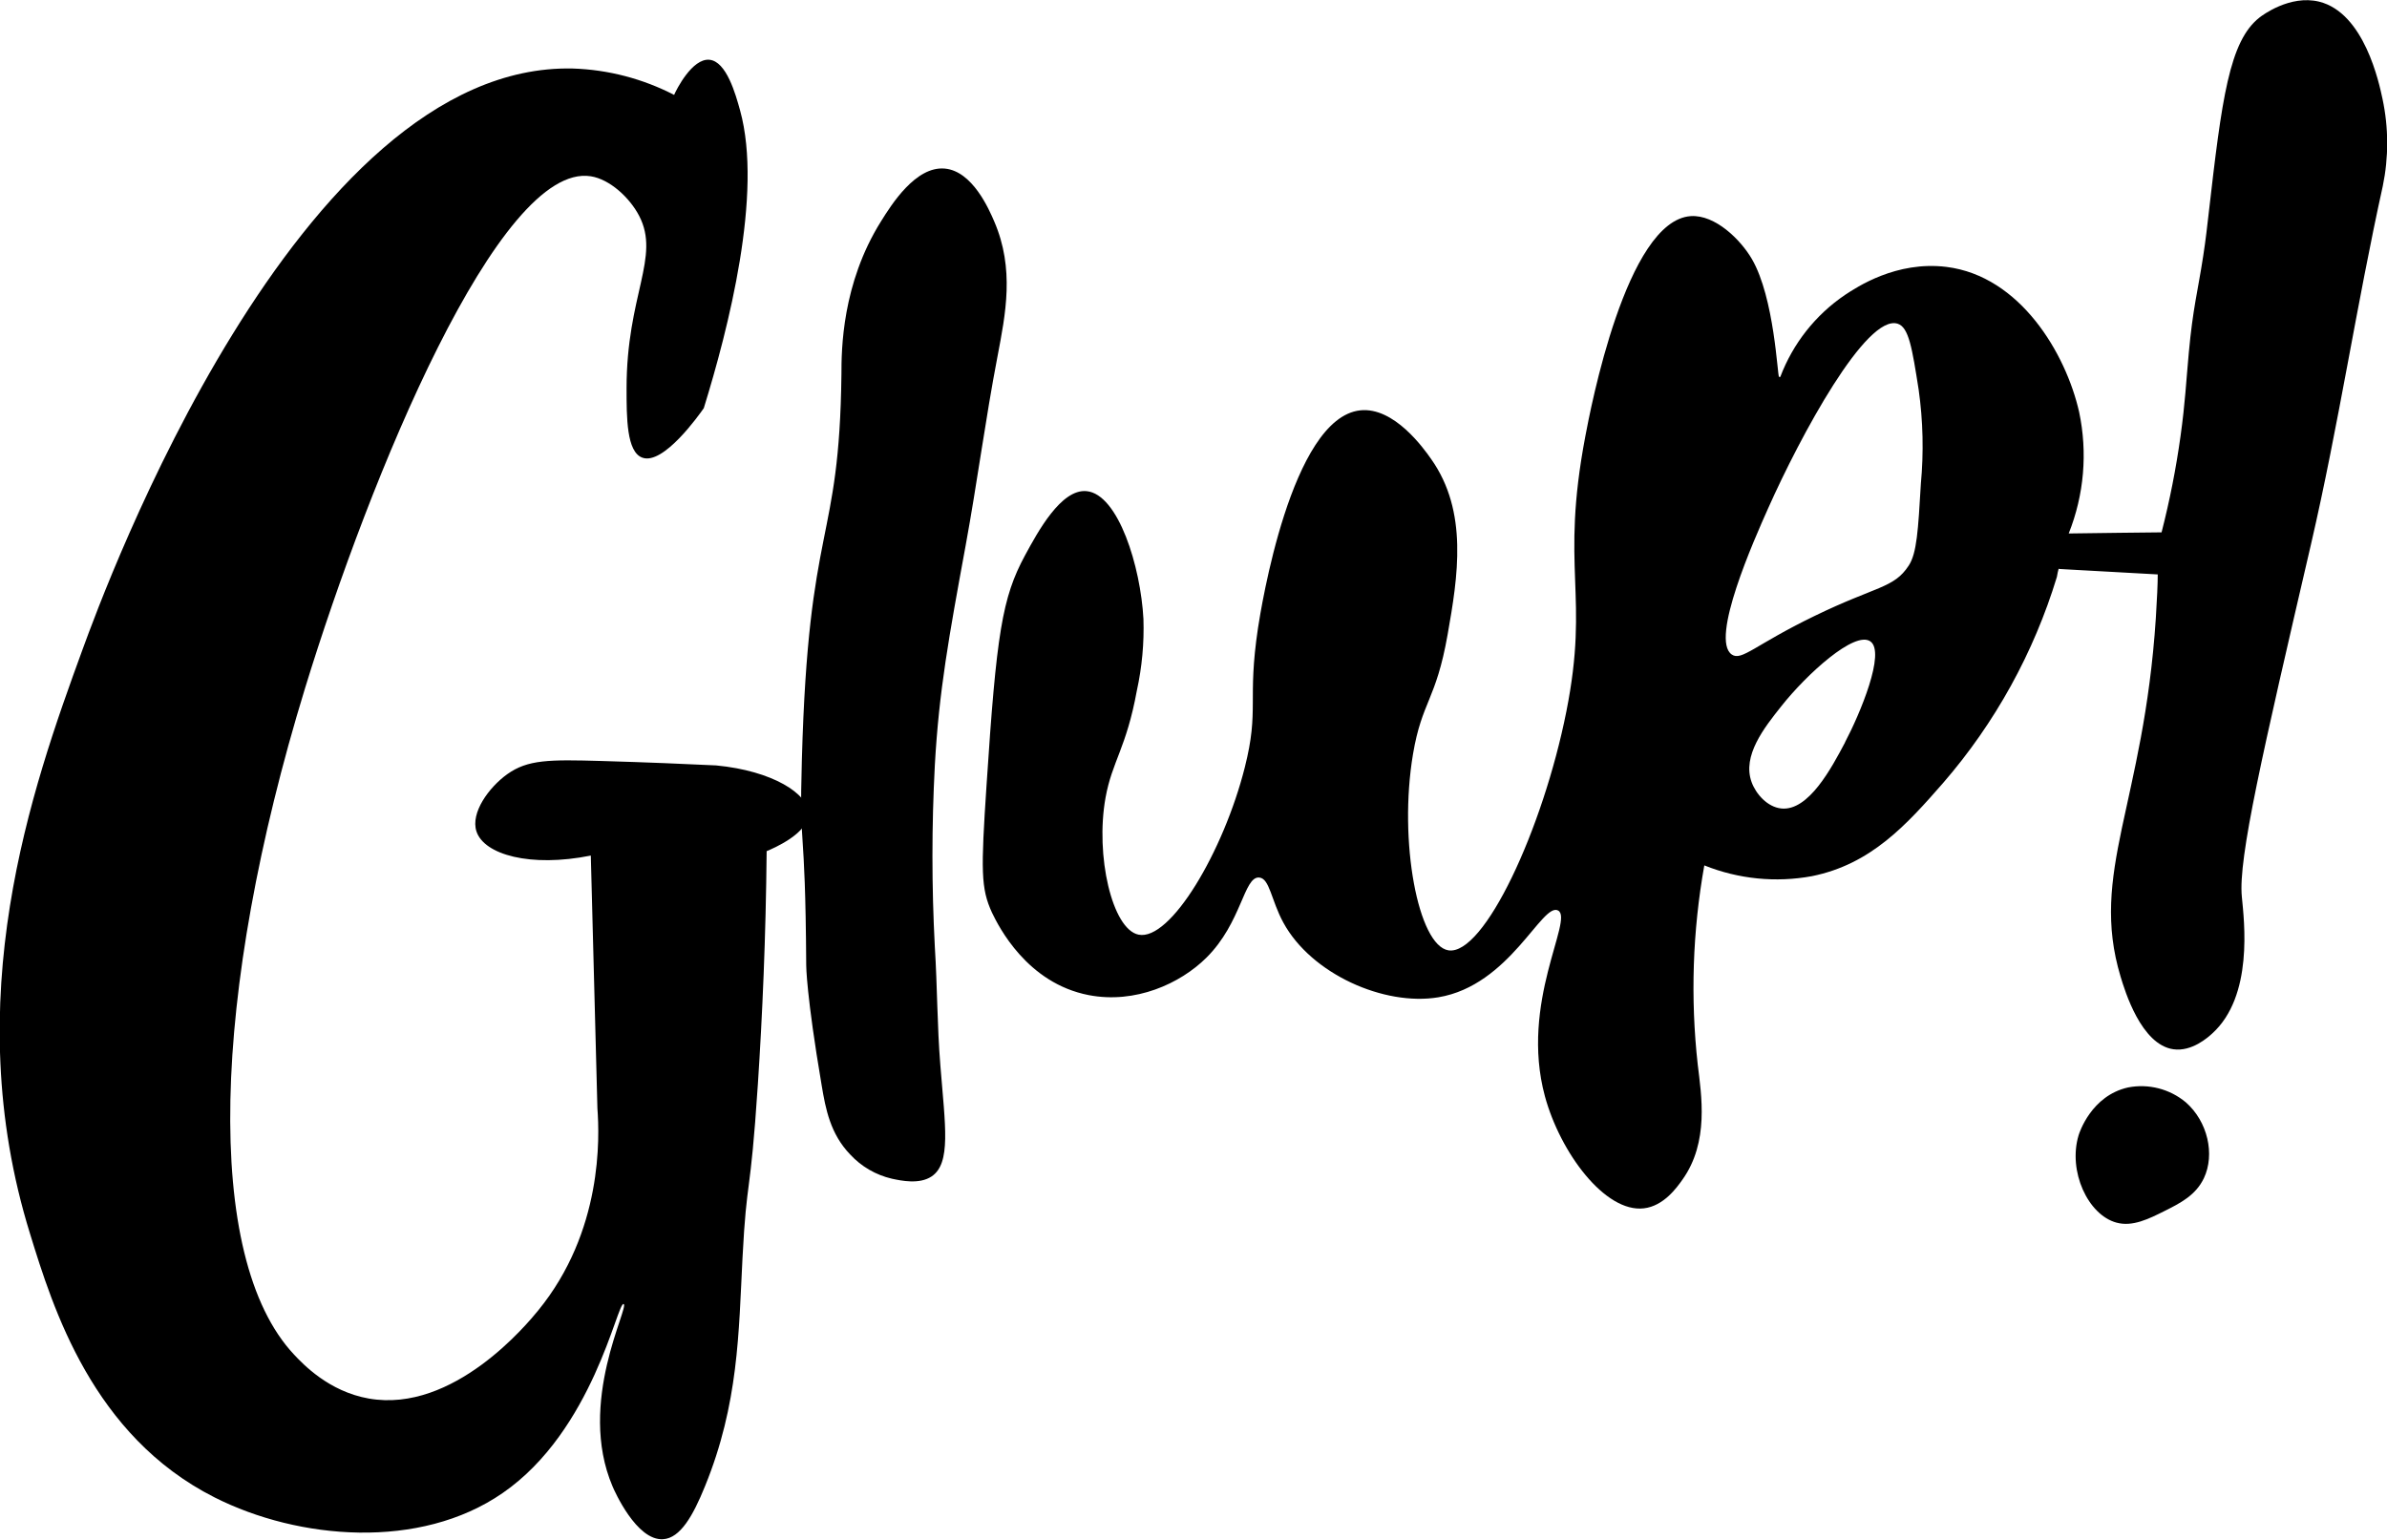
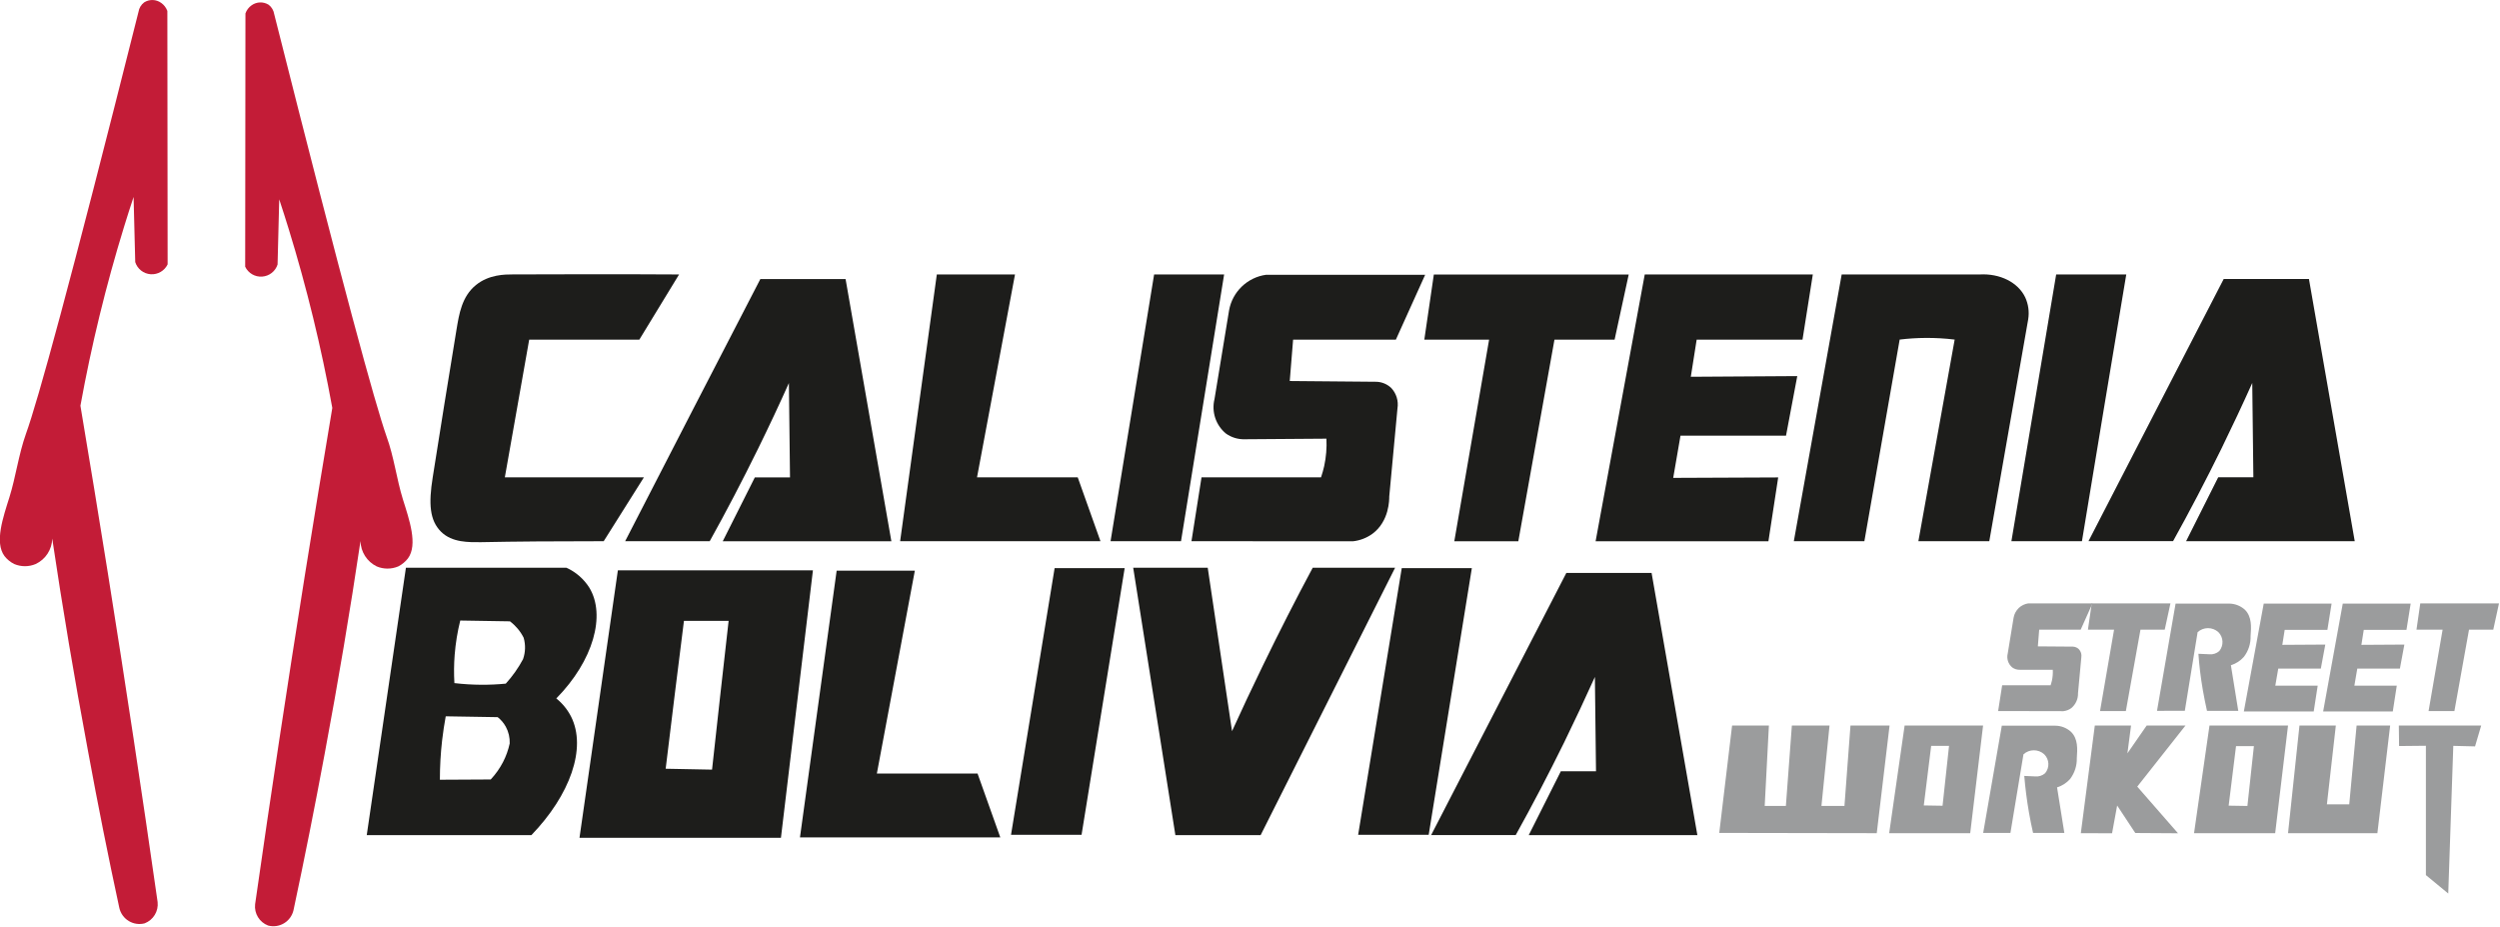
- <svg xmlns="http://www.w3.org/2000/svg" viewBox="0 0 361.92 233.4">
+ <svg xmlns="http://www.w3.org/2000/svg" viewBox="0 0 559.36 207.31">
  <g id="Capa_2" data-name="Capa 2">
    <g id="Capa_1-2" data-name="Capa 1">
-       <path d="M95,58.89c0,4.42,0,9.63,2.38,10.5,3.19,1.2,8.64-6.51,9.33-7.5,3.71-12,9-32.52,5.5-45.16-.67-2.42-2.06-7.44-4.66-7.67s-5,4.53-5.34,5.33a36,36,0,0,0-15.33-4c-41.8-1-71.1,79.16-74.33,88-7.79,21.3-19,53.18-8,88.67,3.46,11.23,9.46,30.64,28,40,12.74,6.43,31.13,8,43.66-.67,13.73-9.46,17.38-29,18.34-28.66s-7.12,14.92-1.67,27.66c.25.6,3.62,8.27,7.67,8,2.6-.17,4.53-3.56,6.33-8C112,212.87,112,202,112.58,190.73c.66-12.76,1.15-8.4,2.33-26.34.68-10.37,1.21-22.22,1.33-35.33,1-.41,6.31-2.68,6.34-5.67s-5.4-6.51-14-7.33c-4.56-.22-10.44-.47-17.34-.67-8-.23-11.22-.22-14.33,2-2.79,2-5.59,5.86-4.67,8.67,1.15,3.53,8.16,5.51,17.34,3.67q.49,19.17,1,38.33c.32,4.35.84,18.64-9,30.67-1.55,1.89-12.78,15.6-25.67,13.33-6.08-1.07-10-5.25-11.33-6.67-13.75-14.65-12.53-54.67,1.66-101,9.88-32.23,29.45-79.85,43.34-77.66,2.88.45,5.9,3.25,7.33,6C100.17,39,95,44.74,95,58.89Z" />
-       <path d="M128.91,175.06a12.42,12.42,0,0,0,6.33,3.67c1.41.3,4.14.89,6-.34,3-2,2.07-7.65,1.34-16.83-.49-6-.46-12-.84-18a262.08,262.08,0,0,1,0-27.5c.63-11.3,2.13-19.49,4.67-33.33,1.75-9.53,3-19.15,4.83-28.67,1.23-6.47,2.62-13.27-.5-20.5-.77-1.79-3.29-7.63-7.5-8-4.41-.39-8.09,5.48-9.66,8-5.94,9.48-6,19.5-6,23.17-.31,26.23-5,21.79-6,58.5-.43,14.68.52,8.1.66,31.16,0,0,0,4.4,2.34,18.17C125.18,168.16,125.9,171.94,128.91,175.06Z" />
-       <path d="M361.24,15c-.5-2.36-2.75-13.06-9.62-14.75-4.42-1.08-8.63,2.09-9,2.38C338,6.21,336.87,15,334.87,32.47c-.22,1.86-.4,3.65-.82,6.37-.82,5.35-1.56,7.86-2.18,14.63-.42,4.54-.54,7.51-1.25,12.63a131.75,131.75,0,0,1-2.88,14.62l-6.44.07-7.64.1a31.88,31.88,0,0,0,1.58-18.42c-2-8.84-8.92-20.61-20.12-22-7.61-.94-13.61,3.08-15.38,4.25a26.23,26.23,0,0,0-9.81,12.43l-.19,0c-.24-.07-.69-12-4.12-17.88-1.71-2.93-5.55-6.73-9.25-6.5-9.8.63-15.23,29.32-16,33.38-3.85,20.33.68,23.87-2.88,41.75S225,144.92,219.62,144.1c-4.6-.71-7.6-16.56-5.38-29.75,1.36-8.07,3.48-8.09,5.25-18.13,1.56-8.81,3.15-18.64-2.5-26.62-1.1-1.57-5.61-7.93-10.75-7.38-10.49,1.14-15.07,30.19-15.5,33-1.66,11.06.23,12.31-2,21.13-3.22,12.77-11.29,26.38-16.12,25.37-4-.83-6.57-12-5-20.75,1-5.56,3.15-7.5,4.75-16.25a44.06,44.06,0,0,0,1-10.87c-.42-7.91-3.8-18.92-8.63-19.38-3.86-.36-7.4,6.19-9.33,9.75-3.46,6.4-4.32,11.81-5.83,34.84-.86,13-.87,15.63.83,19.33,1,2.08,5.3,10.69,14.67,12.5,7.06,1.36,13.87-1.74,17.83-5.67,5.37-5.32,5.67-12.33,8-12.16,1.6.11,1.82,3.44,3.67,6.83,4.24,7.8,15.3,12.7,23.5,11.33,10.87-1.8,15.74-14.46,18.16-13.16s-5.85,13.94-2,28.16c2.32,8.56,9.13,17.69,15,17,3-.34,5-3.14,5.84-4.33,4.1-5.73,2.88-12.86,2.33-17.5a105.5,105.5,0,0,1,1-30.17,29.48,29.48,0,0,0,16.33,1.63c8.95-1.81,14.32-7.77,19.88-14.13a85.89,85.89,0,0,0,17.25-31.25,10.82,10.82,0,0,1,.29-1.33s0,0,0,.13l15,.83c0,1.43-.11,3.76-.29,6.62-1.84,28.17-10.1,38.61-5.34,54.38.65,2.15,3.11,10.3,8,11,2.81.4,5.26-1.82,5.88-2.38,6.28-5.68,4.86-17,4.5-20.75-.57-5.81,3.12-21.71,10.5-53.5,4.17-18,6.89-36.24,10.87-54.25A32.11,32.11,0,0,0,361.24,15Zm-81.5,97.59c-2,3.77-5.5,10.43-9.66,10-2.1-.22-3.84-2.18-4.5-4-1.46-4,1.93-8.27,4.5-11.5,3.88-4.9,11.13-11.48,13.5-9.84S282,108.28,279.74,112.56Zm11.5-39.17c-.41,7-.61,10.46-1.83,12.33-2.26,3.47-4.85,3.06-14.33,7.67-9,4.36-11,6.85-12.5,5.83-3.36-2.29,3.4-17.45,5.5-22.16,4.9-11,14.91-29.55,19.66-28,1.68.55,2.18,3.7,3.17,10A61.31,61.31,0,0,1,291.24,73.39Z" />
-       <path d="M315.16,172.14c.11-.36,1.91-6,7.5-7.25a10.52,10.52,0,0,1,8.75,2.25c3.33,2.91,4.45,7.9,2.75,11.5-1.24,2.62-3.64,3.82-6,5s-4.82,2.41-7.25,1.75C316.58,184.22,313.52,177.59,315.16,172.14Z" />
-       <path d="M58.66,46.58A4,4,0,0,1,59,46.2c.64-.63,1.82-1.3,2.68-1,1.17.41,1.39,2.51,1.12,3.87-.18,1-.86,2.8-2.06,2.88-1,.07-2.34-1.23-2.62-3.25" />
+       <path d="M26.71,203.15Q23,186,19.69,168q-4.55-24.33-8-47.5A6.44,6.44,0,0,1,8,126.19a6.17,6.17,0,0,1-4.83,0A6.29,6.29,0,0,1,1,124.41c-2.27-3.07-.29-8.7,1.12-13.2s2.05-9.54,3.68-14.12C8.5,89.6,15.42,64.55,31,2.65A3.27,3.27,0,0,1,32.27.53a3.4,3.4,0,0,1,3.81.12,3.75,3.75,0,0,1,1.38,1.81l.06,56.69a3.91,3.91,0,0,1-7.25-.5L29.9,44.07q-1.09,3.28-2.13,6.66A346.25,346.25,0,0,0,18,90.78q3.12,18.56,6.13,37.37,5.94,37.22,11.15,73.68a4.57,4.57,0,0,1-2.9,4.76A4.62,4.62,0,0,1,26.71,203.15Z" fill="#c31c37" />
+       <path d="M65.69,203.68q3.66-17.16,7-35.12,4.55-24.31,8-47.5a6.47,6.47,0,0,0,3.63,5.67,6.22,6.22,0,0,0,4.83,0,6.39,6.39,0,0,0,2.16-1.79c2.27-3.07.29-8.7-1.12-13.19-1.44-4.65-2-9.55-3.68-14.13C83.9,90.13,77,65.08,61.38,3.18a3.29,3.29,0,0,0-1.25-2.12,3.44,3.44,0,0,0-3.81.12A3.72,3.72,0,0,0,54.94,3l-.06,56.68a3.91,3.91,0,0,0,7.25-.5L62.5,44.6q1.09,3.3,2.13,6.67a346.1,346.1,0,0,1,9.75,40q-3.12,18.57-6.13,37.37-5.94,37.23-11.15,73.69a4.55,4.55,0,0,0,2.9,4.75A4.62,4.62,0,0,0,65.69,203.68Z" fill="#c31c37" />
+       <g id="NOMBRE">
+         <path d="M152,61.41,143.1,76H118.45Q115.71,91.4,113,106.8h31.13q-4.52,7.14-9,14.29c-10.85,0-19.6.06-27.54.22-2.61,0-6.4.14-8.9-2.37s-2.79-6.18-1.83-12.16c2.63-16.38,2.55-16.27,5.33-33.09.57-3.39,1.17-7.35,4.35-9.92,2.92-2.37,6.54-2.37,8.2-2.37C122.89,61.4,135.77,61.3,152,61.41Z" fill="#1d1d1b" />
+         <path d="M170.19,62.44h19.08q5.13,29.34,10.25,58.67l-37.75,0q3.6-7.15,7.19-14.3l7.87,0q-.12-10.55-.25-21.1-3.21,7.17-6.87,14.63-5.37,10.91-10.85,20.75H139.93Q155,91.77,170.19,62.44Z" fill="#1d1d1b" />
+         <path d="M209.69,61.41h17.5q-4.26,22.7-8.5,45.39h22.54q2.55,7.15,5.09,14.29l-44.84,0Q205.59,91.24,209.69,61.41Z" fill="#1d1d1b" />
+         <path d="M258.33,61.41H274q-4.83,29.85-9.65,59.68H248.58Z" fill="#1d1d1b" />
+         <path d="M266.69,121.09l2.25-14.29h26.75a25.71,25.71,0,0,0,.71-2.52,23.49,23.49,0,0,0,.5-6.13l-18.25.13A6.92,6.92,0,0,1,274.4,97a7.63,7.63,0,0,1-2.55-7.73q1.63-9.89,3.25-19.79a9.78,9.78,0,0,1,8.3-8H319L312.44,76h-23l-.75,9.25,19.46.17a5.09,5.09,0,0,1,3.25,1.38,5.4,5.4,0,0,1,1.4,4.58q-.93,9.87-1.84,19.73c0,.57.06,5.48-3.75,8.31a9.12,9.12,0,0,1-4.38,1.69Z" fill="#1d1d1b" />
+         <path d="M333.31,76h-14.5l2.13-14.57h43.62Q363,68.7,361.4,76H347.94q-4.05,22.56-8.09,45.11H325.52Q329.42,98.53,333.31,76Z" fill="#1d1d1b" />
+         <path d="M368.15,61.41h37.62L403.46,76H379.77l-1.31,8.3,23.83-.15-2.52,13.33H376.15c-.55,3.15-1.09,6.29-1.63,9.44l23.5-.1-2.19,14.29H357.15Q362.64,91.26,368.15,61.41Z" fill="#1d1d1b" />
+         <path d="M445.27,121.09H429.4q4.05-22.56,8.12-45.11a50.94,50.94,0,0,0-6.5-.37,50.27,50.27,0,0,0-5.81.37q-3.94,22.56-7.9,45.11H401.52l10.71-59.68H443.1c4.56-.26,8.6,1.76,10.21,5.12a8.49,8.49,0,0,1,.67,4.91Q449.63,96.26,445.27,121.09Z" fill="#1d1d1b" />
+         <path d="M460.24,61.41h15.69q-5,29.85-9.92,59.68H450.22Z" fill="#1d1d1b" />
+         <path d="M497.74,62.42h19.08q5.13,29.34,10.25,58.67l-37.75,0q3.6-7.16,7.19-14.3l7.87,0q-.12-10.55-.25-21.1-3.22,7.17-6.87,14.63-5.37,10.91-10.85,20.75H467.48Q482.6,91.75,497.74,62.42Z" fill="#1d1d1b" />
+         <path d="M236.06,127.11h15.68q-4.81,29.83-9.65,59.67H226.3Q231.18,156.95,236.06,127.11Z" fill="#1d1d1b" />
+         <path d="M313.76,127.11h15.69l-9.66,59.67H304Q308.88,156.95,313.76,127.11Z" fill="#1d1d1b" />
+         <path d="M350.6,128.19h19.08q5.13,29.34,10.25,58.67l-37.75,0q3.6-7.16,7.19-14.3l7.87,0q-.12-10.55-.25-21.1-3.23,7.17-6.87,14.63-5.37,10.91-10.85,20.75H320.34Q335.46,157.51,350.6,128.19Z" fill="#1d1d1b" />
+         <path d="M187.27,127.69h17.5q-4.25,22.69-8.5,45.39h22.54l5.09,14.28-44.84,0Q183.17,157.52,187.27,127.69Z" fill="#1d1d1b" />
+         <path d="M282.17,186.86H263.09q-4.72-29.93-9.44-59.83h16.68q2.73,18.27,5.44,36.56,3.28-7.22,6.88-14.63,5.53-11.4,11.18-21.93h18.44Q297.23,156.94,282.17,186.86Z" fill="#1d1d1b" />
+         <path d="M138.3,127.61q-4.29,29.92-8.59,59.84H174.8q3.58-29.92,7.16-59.84Zm21.08,44.59L149,172q2-16.54,4.09-33.08h10Q161.2,155.57,159.38,172.2Z" fill="#1d1d1b" />
+         <path d="M124.52,156.27c8.34-8.49,11.11-18.64,7.4-24.77a11.86,11.86,0,0,0-5.15-4.48H90.86q-4.39,29.92-8.77,59.84h36.85c8.68-9,12.41-19.47,8.9-26.5A12.56,12.56,0,0,0,124.52,156.27Zm-10.43,10.07a17.14,17.14,0,0,1-1.5,4.18,17.62,17.62,0,0,1-2.75,3.88l-11.38.06a78,78,0,0,1,.5-8.81c.22-1.9.5-3.69.81-5.38l11.63.19a7,7,0,0,1,1.81,2.13A7.25,7.25,0,0,1,114.09,166.34Zm3-18.88a27.37,27.37,0,0,1-3.88,5.5,54.6,54.6,0,0,1-5.5.25,53.79,53.79,0,0,1-6-.37,46.53,46.53,0,0,1,.06-6.32,47,47,0,0,1,1.25-7.68l11.13.18a10.93,10.93,0,0,1,1.75,1.67,10.41,10.41,0,0,1,1.31,2,7.84,7.84,0,0,1-.12,4.75Z" fill="#1d1d1b" />
+       </g>
+       <g id="SWO">
+         <path d="M447.25,159.09l.9-5.76H459a10.07,10.07,0,0,0,.28-1,9,9,0,0,0,.2-2.47l-7.37,0a2.75,2.75,0,0,1-1.71-.53,3.08,3.08,0,0,1-1-3.12c.44-2.66.88-5.33,1.31-8a4,4,0,0,1,1.17-2.19A4,4,0,0,1,454,135h14.37l-2.64,5.88h-9.29l-.3,3.74,7.86.06a2.05,2.05,0,0,1,1.31.56,2.15,2.15,0,0,1,.56,1.85c-.24,2.66-.49,5.31-.74,8a4.17,4.17,0,0,1-1.51,3.35,3.64,3.64,0,0,1-1.77.68Z" fill="#9b9c9d" />
+         <path d="M473.2,140.88h-5.85c.28-2,.57-3.92.85-5.88h17.62c-.43,2-.85,3.92-1.28,5.88h-5.43l-3.27,18.21h-5.78Q471.62,150,473.2,140.88Z" fill="#9b9c9d" />
+         <path d="M506.7,135.05h15.19c-.31,2-.63,3.92-.94,5.88h-9.56l-.53,3.35,9.62-.06-1,5.38h-9.53l-.66,3.81,9.49,0c-.3,1.93-.59,3.85-.89,5.77H502.25Z" fill="#9b9c9d" />
+         <path d="M524.39,135.05h15.2q-.48,2.94-.94,5.88h-9.56l-.53,3.35,9.62-.06-1,5.38h-9.54l-.65,3.81,9.49,0c-.3,1.93-.59,3.85-.89,5.77H520Z" fill="#9b9c9d" />
+         <path d="M546.74,140.88h-5.85c.28-2,.57-3.92.85-5.88h17.62c-.43,2-.85,3.92-1.28,5.88h-5.43l-3.27,18.21H543.6Q545.16,150,546.74,140.88Z" fill="#9b9c9d" />
+         <path d="M494.56,162.33q-1.72,12.06-3.46,24.1h18.16l2.88-24.1Zm8.49,18-4.2-.07,1.65-13.32h4Q503.78,173.59,503.05,180.29Z" fill="#9b9c9d" />
+         <path d="M426.32,162.33q-1.72,12-3.46,24.09H441l2.88-24.09Zm8.49,17.95-4.2-.07,1.65-13.32h4Q435.54,173.58,434.81,180.28Z" fill="#9b9c9d" />
+         <path d="M482.81,159.05q2.08-12,4.16-24h12a5.34,5.34,0,0,1,3.49,1.35c1.61,1.57,1.45,3.91,1.3,5.9a7.25,7.25,0,0,1-1.5,4.66,6.26,6.26,0,0,1-2.91,1.88L501,159.05h-7c-.33-1.47-.64-3-.92-4.59-.5-2.88-.83-5.62-1-8.18l2.48.11a2.91,2.91,0,0,0,2.19-.72,3.15,3.15,0,0,0-.2-4.23,3.46,3.46,0,0,0-4.65,0q-1.44,8.79-2.86,17.59Z" fill="#9b9c9d" />
+         <path d="M443.9,186.37l4.17-24h12a5.3,5.3,0,0,1,3.48,1.36c1.62,1.57,1.45,3.91,1.31,5.89a7.38,7.38,0,0,1-1.5,4.67,6.37,6.37,0,0,1-2.92,1.88c.54,3.4,1.09,6.8,1.63,10.2h-7c-.34-1.46-.64-3-.92-4.58-.5-2.88-.84-5.62-1.05-8.18l2.49.11a2.93,2.93,0,0,0,2.18-.72,3.13,3.13,0,0,0-.2-4.23,3.46,3.46,0,0,0-4.65,0L450,186.37Z" fill="#9b9c9d" />
+         <path d="M512.14,186.42q1.27-12,2.56-24.09h8.14l-2,17.63h5l1.65-17.63H535q-1.43,12-2.86,24.09Z" fill="#9b9c9d" />
+         <path d="M384.83,186.36l35.25.06q1.44-12,2.87-24.09H414.2l-1.35,18H407.7q.92-9,1.81-18h-8.43q-.68,9-1.34,18H395l.94-18H387.7q-1.44,12-2.87,24" fill="#9b9c9d" />
+         <path d="M465.76,186.42q1.58-12,3.13-24.09H477l-.81,6.22,4.31-6.22h8.69L478.39,176l9.12,10.44-9.56-.06-4.06-6.15-1.14,6.21Z" fill="#9b9c9d" />
+         <path d="M537,166.92l-.06-4.59h18.44L554,167l-4.87-.12L548,199.92l-5-4.12V166.86Z" fill="#9b9c9d" />
+       </g>
    </g>
  </g>
</svg>
